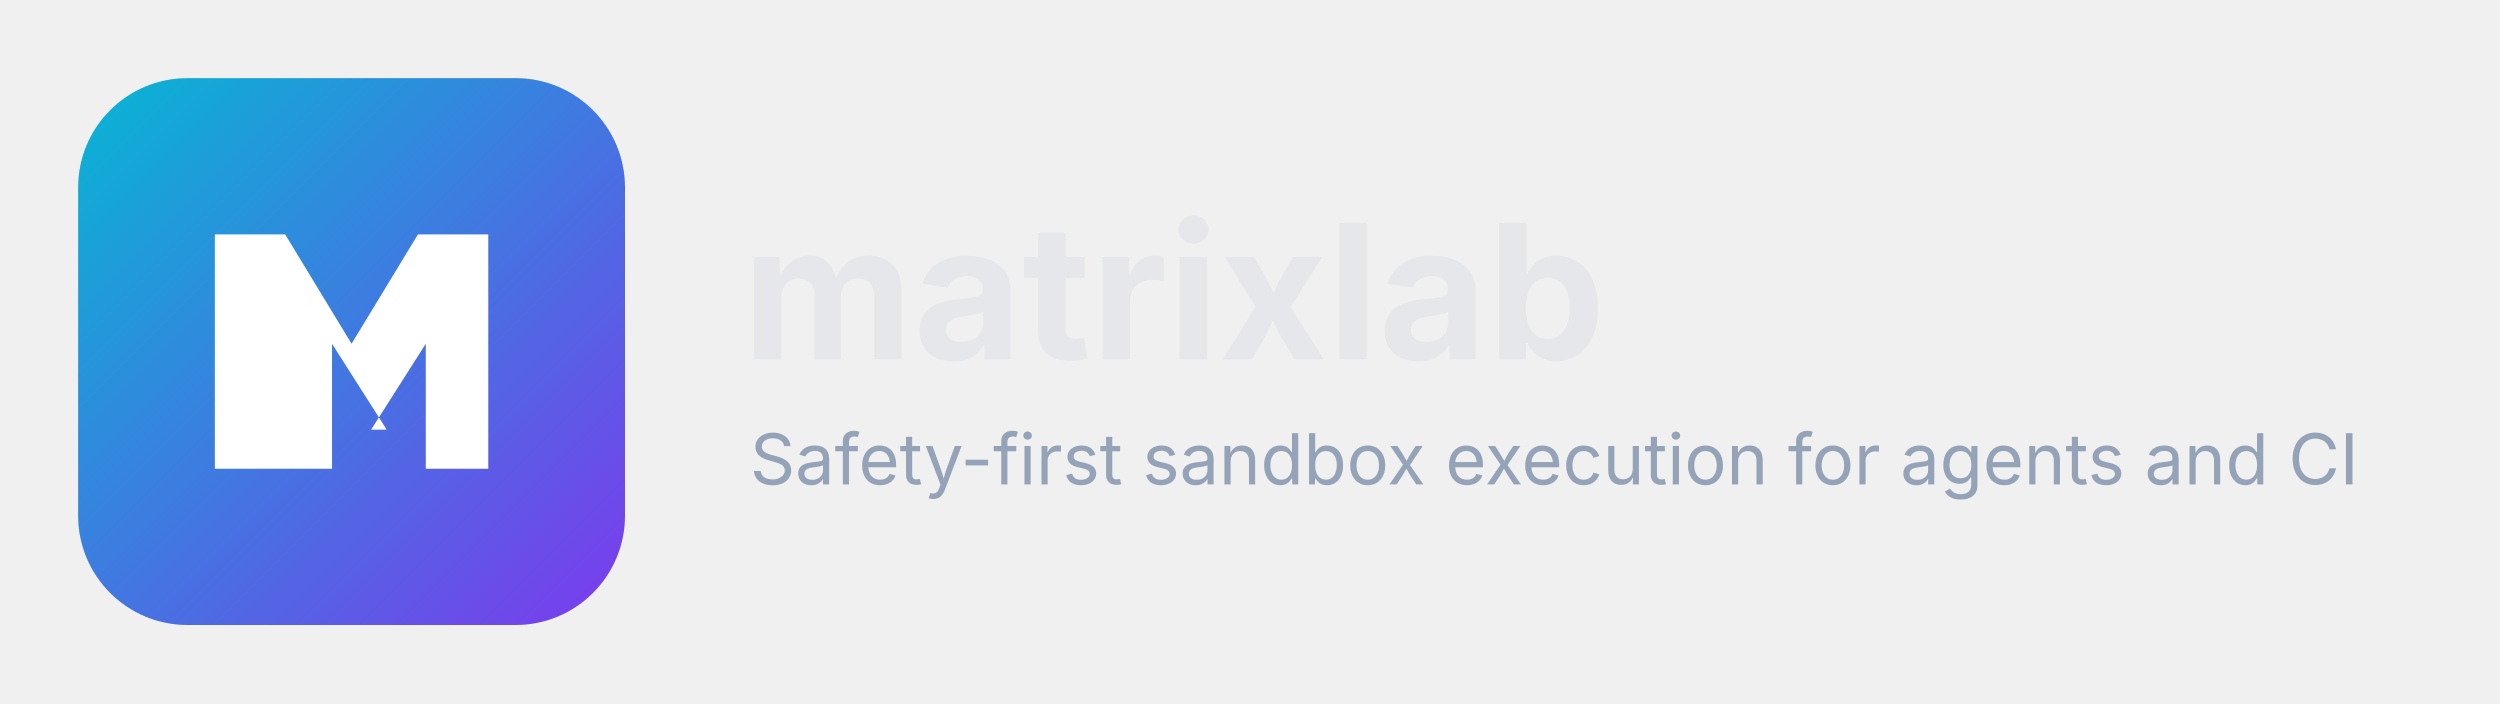
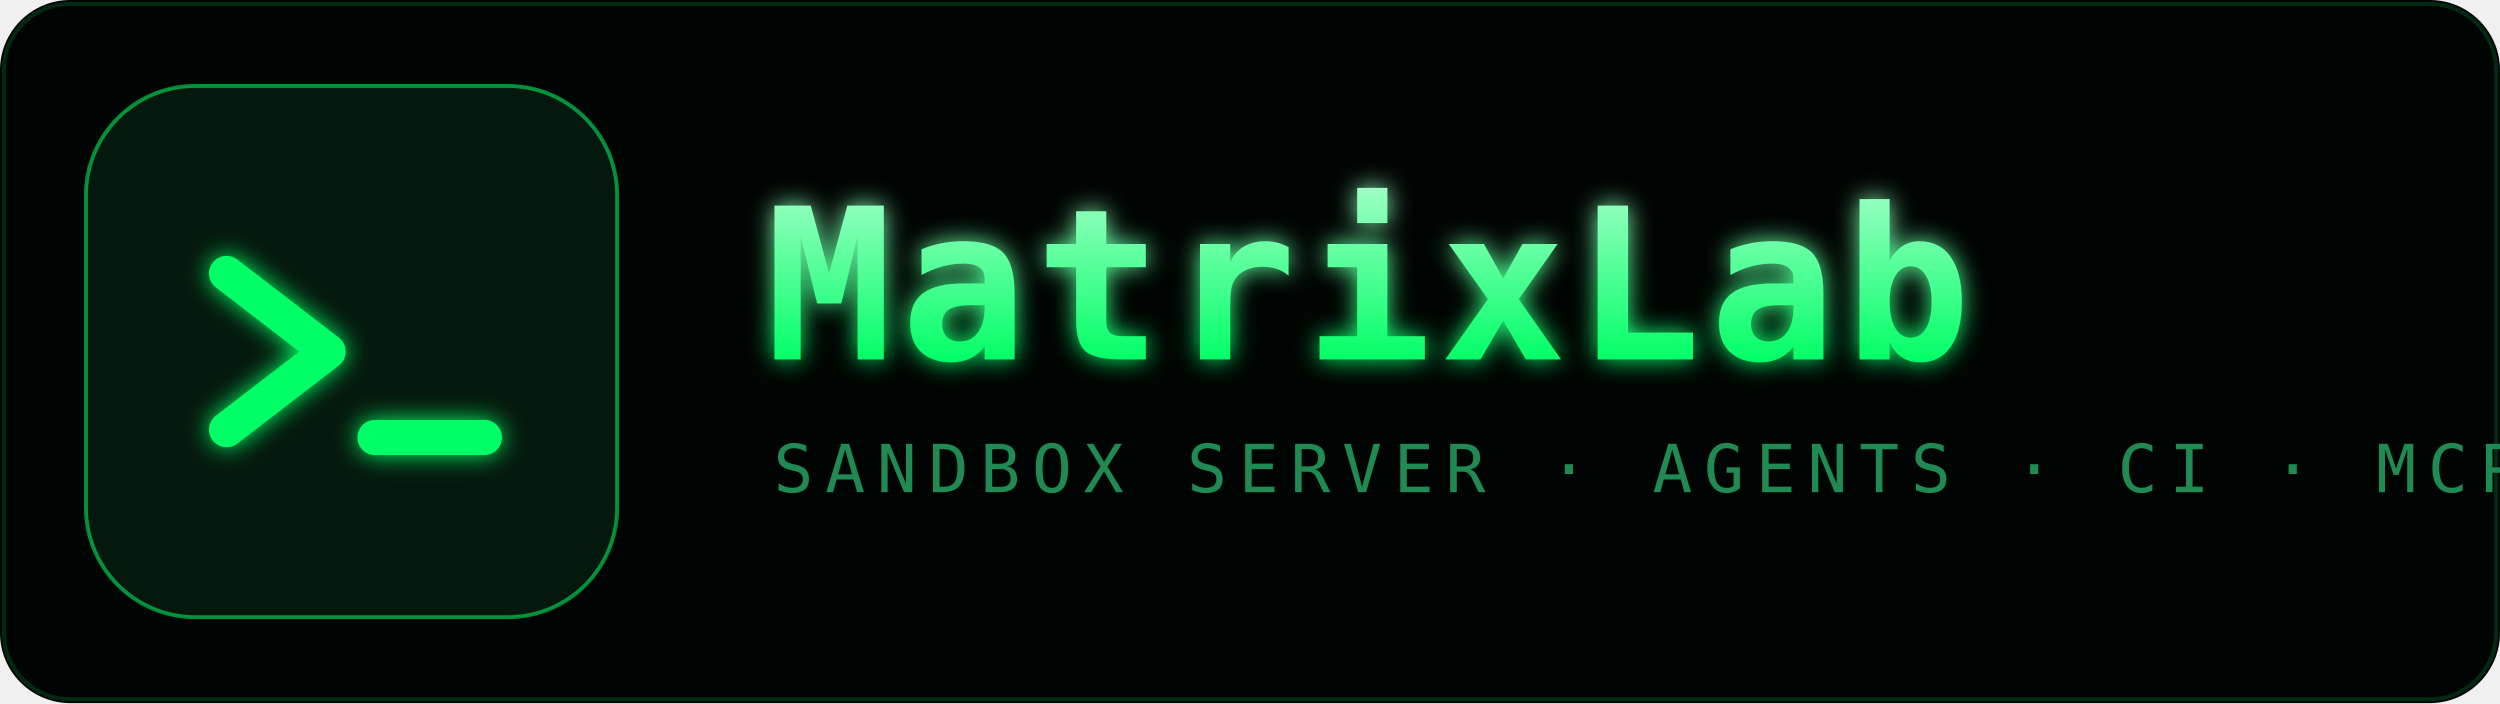
- <svg xmlns="http://www.w3.org/2000/svg" width="640" height="180" viewBox="0 0 640 180" fill="none">
+ <svg xmlns="http://www.w3.org/2000/svg" width="640" height="180" viewBox="0 0 640 180" fill="none" role="img" aria-label="MatrixLab">
  <defs>
-     <linearGradient id="g1" x1="0" y1="0" x2="1" y2="1">
-       <stop offset="0%" stop-color="#06B6D4" />
-       <stop offset="100%" stop-color="#7C3AED" />
+     <filter id="ml-glow" x="-40%" y="-40%" width="180%" height="180%">
+       <feGaussianBlur stdDeviation="3.2" result="b" />
+       <feMerge>
+         <feMergeNode in="b" />
+         <feMergeNode in="SourceGraphic" />
+       </feMerge>
+     </filter>
+     <linearGradient id="ml-word" x1="0" y1="0" x2="0" y2="1">
+       <stop offset="0%" stop-color="#9dffc4" />
+       <stop offset="100%" stop-color="#00ff66" />
    </linearGradient>
  </defs>
-   <rect x="20" y="20" width="140" height="140" rx="28" fill="url(#g1)" />
-   <path d="M55 120V60h18l17 28 17-28h18v60h-16V88l-14 22H99L85 88v32H55Z" fill="white" />
-   <text x="190" y="92" fill="#E5E7EB" font-size="48" font-family="Inter,Segoe UI,Arial" font-weight="700">matrixlab</text>
-   <text x="192" y="124" fill="#94A3B8" font-size="18" font-family="Inter,Segoe UI,Arial">Safety-first sandbox execution for agents and CI</text>
+   <rect width="640" height="180" rx="18" fill="#000402" />
+   <rect x="1" y="1" width="638" height="178" rx="17" fill="none" stroke="rgba(0,255,102,0.16)" />
+   <rect x="22" y="22" width="136" height="136" rx="28" fill="#050a07" stroke="#00ff66" stroke-opacity="0.55" />
+   <rect x="22" y="22" width="136" height="136" rx="28" fill="rgba(0,255,102,0.06)" />
+   <g filter="url(#ml-glow)" stroke="#00ff66" stroke-width="9" stroke-linecap="round" stroke-linejoin="round" fill="none">
+     <path d="M58 70 L84 90 L58 110" />
+     <path d="M96 112 H124" />
+   </g>
+   <text x="196" y="92" fill="url(#ml-word)" filter="url(#ml-glow)" font-family="'JetBrains Mono','SFMono-Regular',ui-monospace,Menlo,Consolas,monospace" font-size="54" font-weight="800" letter-spacing="2">MatrixLab</text>
+   <text x="198" y="126" fill="#1f8a52" font-family="'JetBrains Mono','SFMono-Regular',ui-monospace,Menlo,Consolas,monospace" font-size="17" font-weight="500" letter-spacing="3">SANDBOX SERVER · AGENTS · CI · MCP</text>
</svg>
